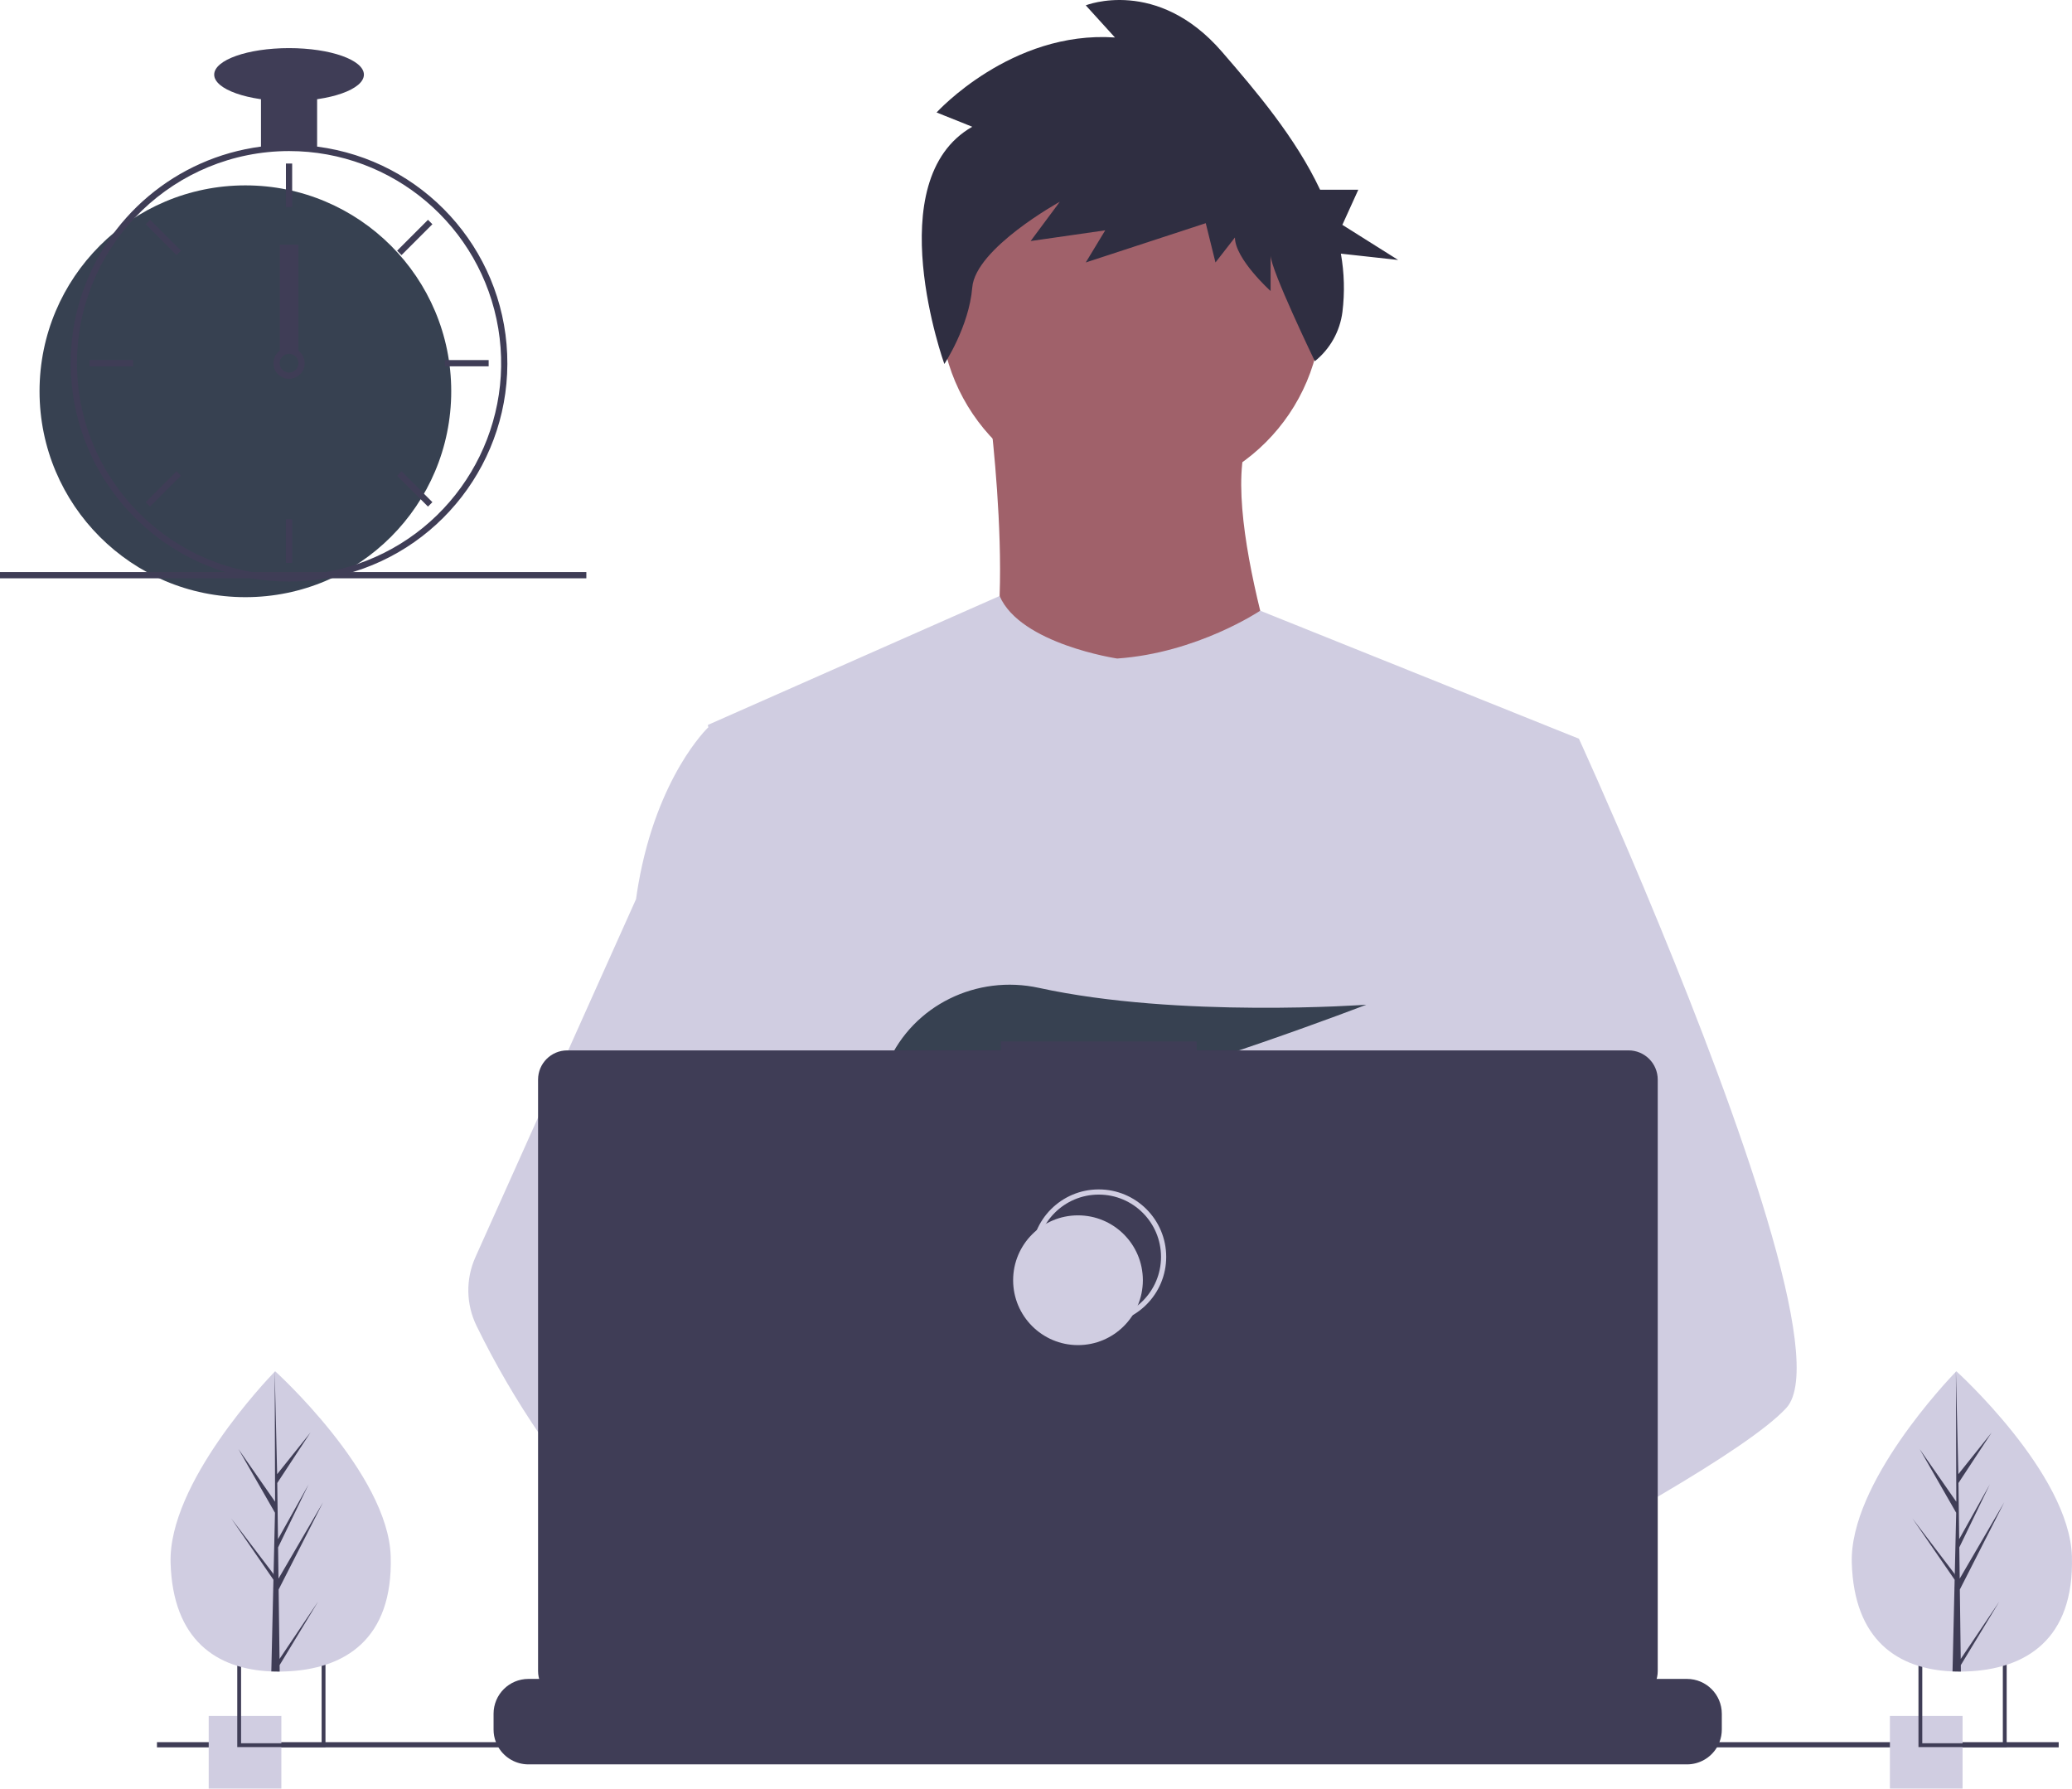
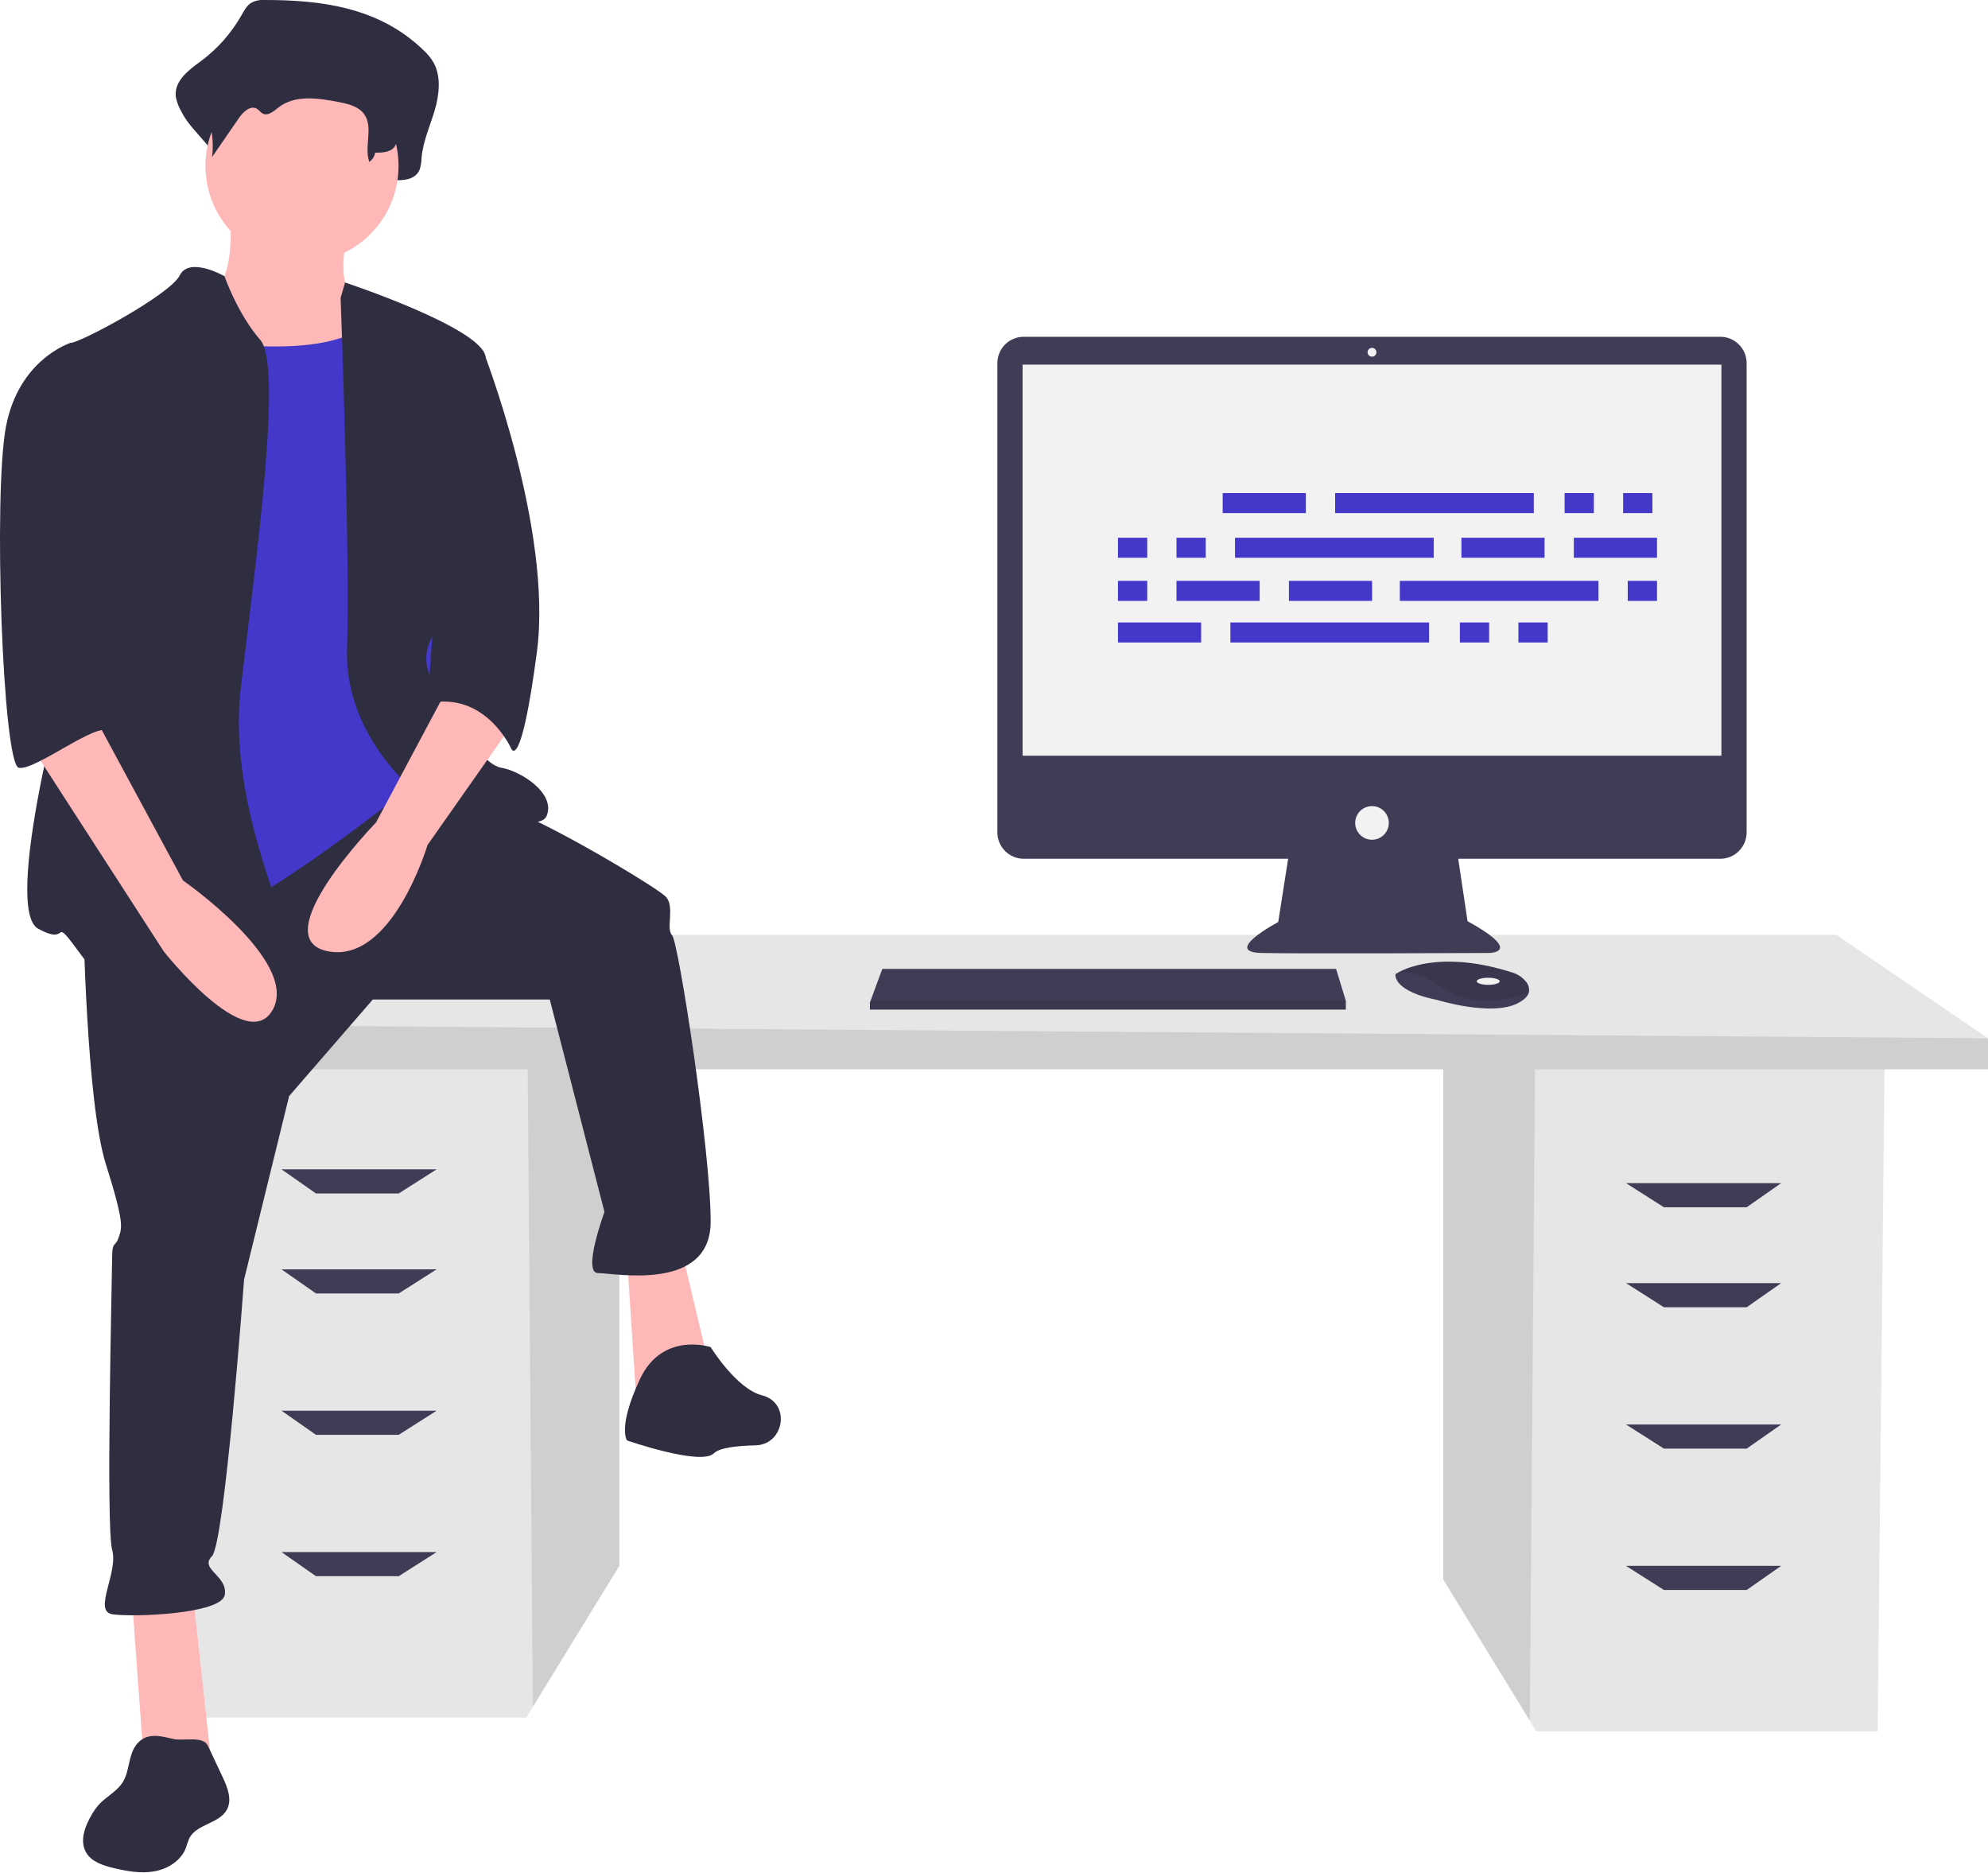
- <svg xmlns="http://www.w3.org/2000/svg" id="b4850822-491f-41e2-90b8-9be7376dfe8f" data-name="Layer 1" width="798.627" height="689.223" viewBox="0 0 798.627 689.223">
-   <circle cx="435.922" cy="118.405" r="73.536" fill="#a0616a" />
-   <path d="M581.722,260.562s13.855,104.443-7.46,116.166,126.823,12.789,126.823,12.789S668.047,298.928,682.968,271.219Z" transform="translate(-200.6864 -105.3887)" fill="#a0616a" />
-   <path d="M809.257,390.045l-12.32,56.1-26.05,118.69-.78,6.5-8.99,75.25-5.98,49.99-4.01,33.58c-24.38,12.53-42.05,21.18-42.05,21.18s-1.52-7.62-3.97-17.37c-17.11,5.13-48.77,13.64-75.6,15.34,9.77,10.89,14.26,21.12,8.17,28.67-18.38,22.76-94.26-24.92-120.8-42.7a71.841,71.841,0,0,0-.7,12.86l-20.31-15.62,2.01-35.94,3.39-60.81,4.26-76.26a80.064,80.064,0,0,1-3.37-10.03c-6.22-22.12-13.77-66.29-19.56-103.33-4.66-29.81-8.16-55-8.9-60.36-.1-.7-.15-1.06-.15-1.06l112.43-49.68c7.99,18.53,45.3,24.1,45.3,24.1,30.91-2.13,55.14-18.43,55.14-18.43Z" transform="translate(-200.6864 -105.3887)" fill="#d0cde1" />
-   <path d="M717.607,730.025s-4.76,1.63-12.5,3.94c-17.11,5.13-48.77,13.64-75.6,15.34-23.1,1.48-42.62-2.08-46.19-17.15-1.53-6.48.64-11.81,5.37-16.19,14.12-13.09,51-17.78,80.25-19.39,8.26-.45,15.9-.66,22.26-.74,10.8-.14,17.88.08,17.88.08l.17.66Z" transform="translate(-200.6864 -105.3887)" fill="#a0616a" />
-   <path d="M575.433,154.235,561.683,148.731s28.749-31.651,68.747-28.898l-11.25-12.385s27.499-11.009,52.498,17.89c13.141,15.191,28.346,33.048,37.825,53.163h14.725l-6.146,13.532,21.509,13.532-22.077-2.431a75.617,75.617,0,0,1,.599,22.445A29.041,29.041,0,0,1,707.48,244.576h0s-17.052-35.296-17.052-40.8V217.537s-13.749-12.385-13.749-20.642L669.179,206.528l-3.75-15.137-46.248,15.137,7.5-12.385-28.749,4.128,11.25-15.137s-32.499,17.89-33.749,33.027c-1.25,15.137-10.762,29.481-10.762,29.481S539.184,174.877,575.433,154.235Z" transform="translate(-200.6864 -105.3887)" fill="#2f2e41" />
-   <path d="M889.187,647.955c-7.49,8.12-26.05,20.35-48.55,33.59-8.37,4.92-17.28,9.99-26.37,15.03-21.69,12.03-44.4,23.95-63.14,33.58-24.38,12.53-42.05,21.18-42.05,21.18s-1.52-7.62-3.97-17.37c-3.28-13.05-8.22-29.92-13.37-37.39-.18-.26-.36-.5-.54-.74-1.5-1.97-3.01-3.12-4.5-3.12l74.42-46.13,32.16-19.94-23.17-55.31-29.06-69.38,17.54-55.81,17.63-56.1h33.04s10.94,23.88,24.93,57.18c2.09,4.98,4.25,10.17,6.45,15.53C869.417,532.755,905.297,630.505,889.187,647.955Z" transform="translate(-200.6864 -105.3887)" fill="#d0cde1" />
-   <path d="M637.677,777.975c-18.38,22.76-94.26-24.92-120.8-42.7-5.78-3.87-9.22-6.32-9.22-6.32l24.28-32.38,7.69-10.25s6.88,3.65,17.05,9.59c.37.22.74.44,1.12.66,8.77,5.15,19.78,11.88,30.89,19.39,15.33,10.37,30.83,22.2,40.82,33.34C639.277,760.195,643.767,770.425,637.677,777.975Z" transform="translate(-200.6864 -105.3887)" fill="#a0616a" />
-   <path d="M556.677,695.915a47.782,47.782,0,0,0-8.1.66c-22.99,3.95-29.77,24.76-31.7,38.7a71.841,71.841,0,0,0-.7,12.86l-20.31-15.62-7.4-5.69c-17.81-6.21-33.68-17.24-47.44-30.25a238.482,238.482,0,0,1-31.95-37.89,334.15,334.15,0,0,1-24.72-42.4,31.184,31.184,0,0,1-.43-26.45l25.15-56.05,36.76-81.92q.405-2.925.89-5.72c7.29-41.8,26.82-60.36,26.82-60.36h14.92l9.98,60.36,12.4,74.99-8.69,28.34-20.08,65.45,19.19,20.84Z" transform="translate(-200.6864 -105.3887)" fill="#d0cde1" />
-   <path d="M573.563,521.195l12.755,14.881c4.739-.904,9.687-1.965,14.784-3.158l-3.663-11.723,8.957,10.45c53.997-13.281,120.927-39.101,120.927-39.101s-72.257,5.298-126.208-6.489c-23.871-5.215-48.431,6.618-58.226,29.002-5.694,13.011-4.799,24.283,15.394,24.283a133.375,133.375,0,0,0,20.353-1.914Z" transform="translate(-200.6864 -105.3887)" fill="#374151" />
-   <path d="M864.337,765.775v6.07a13.34,13.34,0,0,1-.91,4.87,13.688,13.688,0,0,1-.97,2,13.437,13.437,0,0,1-11.55,6.56h-446.55a13.437,13.437,0,0,1-11.55-6.56,13.682,13.682,0,0,1-.97-2,13.34,13.34,0,0,1-.91-4.87v-6.07a13.426,13.426,0,0,1,13.43-13.43h25.74v-2.83a.559.559,0,0,1,.56-.56h13.43a.559.559,0,0,1,.56.56v2.83h8.39v-2.83a.559.559,0,0,1,.56-.56h13.43a.559.559,0,0,1,.56.56v2.83h8.4v-2.83a.559.559,0,0,1,.56-.56h13.43a.559.559,0,0,1,.56.56v2.83h8.39v-2.83a.559.559,0,0,1,.56-.56h13.43a.559.559,0,0,1,.56.56v2.83h8.39v-2.83a.559.559,0,0,1,.56-.56h13.43a.559.559,0,0,1,.56.56v2.83h8.4v-2.83a.559.559,0,0,1,.56-.56h13.43a.559.559,0,0,1,.56.56v2.83h8.39v-2.83a.559.559,0,0,1,.56-.56h105.2a.559.559,0,0,1,.56.56v2.83h8.4v-2.83a.559.559,0,0,1,.56-.56h13.43a.566.566,0,0,1,.56.56v2.83h8.39v-2.83a.559.559,0,0,1,.56-.56h13.43a.559.559,0,0,1,.56.56v2.83h8.39v-2.83a.559.559,0,0,1,.56-.56h13.43a.559.559,0,0,1,.56.56v2.83h8.4v-2.83a.559.559,0,0,1,.56-.56h13.43a.557.557,0,0,1,.55.56v2.83h8.4v-2.83a.559.559,0,0,1,.56-.56h13.43a.559.559,0,0,1,.56.56v2.83h8.39v-2.83a.559.559,0,0,1,.56-.56h13.43a.559.559,0,0,1,.56.56v2.83h39.17A13.426,13.426,0,0,1,864.337,765.775Z" transform="translate(-200.6864 -105.3887)" fill="#3f3d56" />
-   <rect x="60.5" y="671.326" width="733" height="2" fill="#3f3d56" />
-   <path d="M828.381,510.145H661.938v-3.431H586.466v3.431h-167.129a11.259,11.259,0,0,0-11.259,11.259V749.315a11.259,11.259,0,0,0,11.259,11.259H828.381a11.259,11.259,0,0,0,11.259-11.259V521.404A11.259,11.259,0,0,0,828.381,510.145Z" transform="translate(-200.6864 -105.3887)" fill="#3f3d56" />
-   <circle cx="423.5" cy="484.326" r="25" fill="none" stroke="#d0cde1" stroke-miterlimit="10" stroke-width="2" />
-   <circle cx="415.5" cy="493.326" r="25" fill="#d0cde1" />
-   <rect x="80.446" y="661.223" width="28" height="28" fill="#d0cde1" />
-   <path d="M292.136,744.612v34h34v-34Zm32.52,32.52h-31.05v-31.04h31.05Z" transform="translate(-200.6864 -105.3887)" fill="#3f3d56" />
-   <rect x="728.446" y="661.223" width="28" height="28" fill="#d0cde1" />
-   <path d="M940.136,744.612v34h34v-34Zm32.52,32.52h-31.05v-31.04h31.05Z" transform="translate(-200.6864 -105.3887)" fill="#3f3d56" />
-   <circle cx="94.58" cy="150.773" r="79.34" fill="#374151" />
-   <path d="M322.915,161.879a85.755,85.755,0,0,0-21.638,0A84.368,84.368,0,0,0,231.662,220.591a83.223,83.223,0,0,0-3.655,21.662c-.036,1.022-.06,2.056-.06,3.089a84.233,84.233,0,0,0,84.149,84.149c1.791,0,3.582-.06,5.349-.168a83.231,83.231,0,0,0,12.334-1.707,84.159,84.159,0,0,0-6.864-165.737Zm15.519,160.857h-.012a80.908,80.908,0,0,1-20.977,4.171c-1.767.12-3.558.18-5.349.18a81.845,81.845,0,0,1-81.745-81.745c0-1.034.024-2.068.06-3.089a81.856,81.856,0,0,1,81.685-78.655,81.749,81.749,0,0,1,26.339,159.138Z" transform="translate(-200.6864 -105.3887)" fill="#3f3d56" />
-   <rect x="110.208" y="63.018" width="2.404" height="16.83" fill="#3f3d56" />
-   <rect x="262.442" y="188.476" width="2.404" height="16.83" transform="translate(-262.6894 138.704) rotate(-45)" fill="#3f3d56" />
-   <rect x="242.373" y="236.928" width="2.404" height="16.83" transform="translate(-202.4538 383.5287) rotate(-90)" fill="#3f3d56" />
-   <rect x="262.442" y="285.379" width="2.404" height="16.83" transform="translate(41.63884 582.5743) rotate(-135)" fill="#3f3d56" />
-   <rect x="359.346" y="188.476" width="2.404" height="16.83" transform="translate(275.5851 485.6705) rotate(-135)" fill="#3f3d56" />
-   <rect x="379.415" y="236.928" width="2.404" height="16.83" transform="translate(-65.41128 520.5713) rotate(-90)" fill="#3f3d56" />
-   <rect x="359.346" y="285.379" width="2.404" height="16.83" transform="translate(-302.8282 235.6077) rotate(-45)" fill="#3f3d56" />
-   <rect x="110.208" y="200.06" width="2.404" height="16.83" fill="#3f3d56" />
-   <path d="M315.703,240.534a6.011,6.011,0,0,0-7.213,0,6.187,6.187,0,0,0-1.719,2.02,6.011,6.011,0,1,0,8.932-2.02Zm-3.606,8.415a3.617,3.617,0,0,1-3.606-3.606,3.671,3.671,0,0,1,.637-2.044,3.603,3.603,0,1,1,2.969,5.65Z" transform="translate(-200.6864 -105.3887)" fill="#3f3d56" />
-   <rect x="100.591" y="35.369" width="21.638" height="21.638" fill="#3f3d56" />
-   <ellipse cx="111.41" cy="28.757" rx="28.851" ry="10.218" fill="#3f3d56" />
-   <rect x="107.803" y="94.273" width="7.213" height="40.872" fill="#3f3d56" />
-   <rect y="220.44" width="226" height="2.404" fill="#3f3d56" />
-   <path d="M351.28,705.143c.933,31.95-17.735,43.659-41.163,44.343q-.816.024-1.625.029-1.63.012-3.228-.054c-21.188-.88-37.96-12.127-38.828-41.84-.898-30.75,37.269-70.703,40.133-73.658l.005-.003c.109-.113.164-.169.164-.169S350.347,673.195,351.28,705.143Z" transform="translate(-200.6864 -105.3887)" fill="#d0cde1" />
-   <path d="M308.43,744.644l14.882-22.131-14.852,24.512.031,2.49q-1.63.012-3.228-.054L306.002,717.449l-.02-.247.027-.048.071-3.025-16.298-23.663,16.279,21.399.058.639.558-24.186-14.077-24.533,14.117,20.284-.147-50.108 0-.167.005.164.934,39.491,12.829-16.041-12.787,19.444.28,21.634,11.806-21.114-11.762,24.295.156,12.03,17.169-29.411-17.117,33.608Z" transform="translate(-200.6864 -105.3887)" fill="#3f3d56" />
-   <path d="M999.28,705.143c.933,31.95-17.735,43.659-41.163,44.343q-.816.024-1.625.029-1.63.012-3.228-.054c-21.188-.88-37.96-12.127-38.828-41.84-.898-30.75,37.269-70.703,40.133-73.658l.005-.003c.109-.113.164-.169.164-.169S998.347,673.195,999.28,705.143Z" transform="translate(-200.6864 -105.3887)" fill="#d0cde1" />
-   <path d="M956.43,744.644l14.882-22.131-14.852,24.512.031,2.49q-1.63.012-3.228-.054L954.002,717.449l-.02-.247.027-.048.071-3.025-16.298-23.663,16.279,21.399.058.639.558-24.186-14.077-24.533,14.117,20.284-.147-50.108 0-.167.005.164.934,39.491,12.829-16.041-12.787,19.444.28,21.634,11.806-21.114-11.762,24.295.156,12.03,17.169-29.411-17.117,33.608Z" transform="translate(-200.6864 -105.3887)" fill="#3f3d56" />
+ <svg xmlns="http://www.w3.org/2000/svg" id="b52d7e2d-d80f-4111-b6ed-d15502ee1edd" data-name="Layer 1" width="711.188" height="669.683" viewBox="0 0 711.188 669.683">
+   <polygon points="516.326 380.018 516.326 565.013 547.27 615.443 549.625 619.279 671.722 619.279 674.189 380.018 516.326 380.018" fill="#e6e6e6" />
+   <polygon points="516.326 380.018 516.326 565.013 547.27 615.443 549.169 380.018 516.326 380.018" opacity="0.1" />
+   <polygon points="221.566 375.084 221.566 560.08 190.622 610.51 188.267 614.345 66.17 614.345 63.703 375.084 221.566 375.084" fill="#e6e6e6" />
+   <polygon points="221.566 375.084 221.566 560.08 190.622 610.51 188.723 375.084 221.566 375.084" opacity="0.1" />
+   <polygon points="711.188 371.385 711.188 382.484 47.67 382.484 47.67 366.451 109.335 334.385 656.923 334.385 711.188 371.385" fill="#e6e6e6" />
+   <polygon points="711.188 371.385 711.188 382.484 47.67 382.484 47.67 366.451 711.188 371.385" opacity="0.1" />
+   <polygon points="142.635 426.883 113.035 426.883 100.702 418.25 156.201 418.25 142.635 426.883" fill="#3f3d56" />
+   <polygon points="142.635 462.649 113.035 462.649 100.702 454.016 156.201 454.016 142.635 462.649" fill="#3f3d56" />
+   <polygon points="142.635 513.215 113.035 513.215 100.702 504.581 156.201 504.581 142.635 513.215" fill="#3f3d56" />
+   <polygon points="142.635 563.78 113.035 563.78 100.702 555.147 156.201 555.147 142.635 563.78" fill="#3f3d56" />
+   <polygon points="595.257 431.816 624.857 431.816 637.19 423.183 581.691 423.183 595.257 431.816" fill="#3f3d56" />
+   <polygon points="595.257 467.582 624.857 467.582 637.19 458.949 581.691 458.949 595.257 467.582" fill="#3f3d56" />
+   <polygon points="595.257 518.148 624.857 518.148 637.19 509.515 581.691 509.515 595.257 518.148" fill="#3f3d56" />
+   <polygon points="595.257 568.713 624.857 568.713 637.19 560.08 581.691 560.08 595.257 568.713" fill="#3f3d56" />
+   <path d="M859.82,235.615H610.634a9.423,9.423,0,0,0-9.424,9.424V412.897a9.423,9.423,0,0,0,9.424,9.424h94.593l-3.544,22.626s-20.253,10.759-6.013,11.076,81.328,0,81.328,0,12.974,0-7.595-11.392l-3.334-22.31h93.75a9.423,9.423,0,0,0,9.424-9.424V245.039A9.423,9.423,0,0,0,859.82,235.615Z" transform="translate(-244.406 -115.1587)" fill="#3f3d56" />
+   <rect x="365.823" y="130.424" width="249.996" height="139.871" fill="#f2f2f2" />
+   <circle cx="490.821" cy="125.994" r="1.582" fill="#f2f2f2" />
+   <circle cx="490.821" cy="294.346" r="6.013" fill="#f2f2f2" />
+   <polygon points="481.452 357.952 481.452 361.117 311.202 361.117 311.202 358.585 311.436 357.952 315.632 346.56 477.971 346.56 481.452 357.952" fill="#3f3d56" />
+   <path d="M791.376,470.013c-.31,1.326-1.481,2.725-4.127,4.047-9.493,4.747-28.797-1.266-28.797-1.266s-14.873-2.532-14.873-9.177a11.866,11.866,0,0,1,1.304-.775c3.991-2.112,17.225-7.322,40.691.221a9.786,9.786,0,0,1,4.46,2.923A4.667,4.667,0,0,1,791.376,470.013Z" transform="translate(-244.406 -115.1587)" fill="#3f3d56" />
+   <path d="M791.376,470.013c-11.62,4.452-21.977,4.785-32.607-2.598a23.343,23.343,0,0,0-13.886-4.573c3.991-2.112,17.225-7.322,40.691.221a9.786,9.786,0,0,1,4.46,2.923A4.667,4.667,0,0,1,791.376,470.013Z" transform="translate(-244.406 -115.1587)" opacity="0.1" />
+   <ellipse cx="532.4" cy="350.99" rx="4.114" ry="1.266" fill="#f2f2f2" />
+   <polygon points="481.452 357.952 481.452 361.117 311.202 361.117 311.202 358.585 311.436 357.952 481.452 357.952" opacity="0.1" />
+   <path d="M339.068,115.159a8.554,8.554,0,0,0-4.961,1.108c-1.476,1.011-2.406,2.782-3.356,4.429a52.986,52.986,0,0,1-14.434,16.305c-4.289,3.142-9.742,7.06-9.008,12.853a17.372,17.372,0,0,0,2.091,5.426c3.957,7.987,14.754,14.159,13.692,23.273,3.931-6.581-1.327-9.835,2.604-16.416,1.872-3.134,5.124-6.672,7.951-4.704.946.659,1.568,1.841,2.553,2.419,2.351,1.38,4.853-1.258,6.934-3.126,7.177-6.443,17.383-4.755,26.314-2.747,4.216.948,8.847,2.191,11.34,6.221,3.277,5.298-3.113,11.02-4.728,17.01a3.264,3.264,0,0,0,3.503,4.062c2.68-.264,5.854-.481,6.013-1.657,3.372.12,7.503-.262,8.947-3.772a14.762,14.762,0,0,0,.693-4.293c.53-5.897,3.033-11.277,4.691-16.89s2.379-12.191-.419-17.167a19.864,19.864,0,0,0-3.666-4.456C379.94,117.67,359.063,115.136,339.068,115.159Z" transform="translate(-244.406 -115.1587)" fill="#2f2e41" />
+   <path d="M326.544,190.064s3.453,28.778-9.209,31.081,11.511,41.441,11.511,41.441l57.557,6.907-13.814-46.045s-9.209-3.453-3.453-26.476S326.544,190.064,326.544,190.064Z" transform="translate(-244.406 -115.1587)" fill="#ffb8b8" />
+   <polygon points="47.028 569.318 51.633 632.631 75.806 632.631 68.9 569.318 47.028 569.318" fill="#ffb8b8" />
+   <polygon points="224.303 449.6 227.756 502.552 254.233 491.041 243.872 447.298 224.303 449.6" fill="#ffb8b8" />
+   <path d="M274.167,442.738s1.151,66.766,8.058,88.637,5.756,23.023,4.605,26.476-2.302,1.151-2.302,6.907-2.302,96.695,0,104.753-6.907,21.872,0,23.023,39.139,0,40.29-6.907-9.209-9.209-4.605-13.814,11.511-98.998,11.511-98.998l16.116-65.615,29.93-34.534H441.082l19.569,75.975s-8.058,21.872-2.302,21.872,40.29,6.907,40.29-18.418S487.127,451.947,484.825,449.645s1.151-10.36-2.302-13.814-43.743-27.627-58.708-32.232S387.857,393.515,387.857,393.515Z" transform="translate(-244.406 -115.1587)" fill="#2f2e41" />
+   <path d="M498.639,596.991s-17.267-5.756-25.325,11.511-4.605,21.872-4.605,21.872,26.476,9.209,31.081,4.605c2.003-2.003,8.365-2.699,14.913-2.846,9.973-.224,12.626-14.333,3.207-17.619q-.421-.147-.853-.255C507.848,611.955,498.639,596.991,498.639,596.991Z" transform="translate(-244.406 -115.1587)" fill="#2f2e41" />
+   <circle cx="108.038" cy="59.365" r="34.534" fill="#ffb8b8" />
+   <path d="M307.55,235.534s56.406,11.511,70.219-6.907,19.569,51.801,19.569,51.801l6.907,73.673-10.36,40.29s-54.103,43.743-71.37,47.197-43.743,5.756-43.743,5.756,8.058-127.776,8.058-130.078S307.55,235.534,307.55,235.534Z" transform="translate(-244.406 -115.1587)" fill="#4338ca" />
+   <path d="M324.704,213.945s-12.55-7.189-16.003-.282S273.016,237.836,269.562,237.836s6.907,95.544,2.302,107.056S245.389,440.436,258.051,447.343s3.453-6.907,16.116,10.36,74.824,17.267,78.277,10.36-27.627-58.708-21.872-107.056,14.965-115.114,6.907-124.323S324.704,213.945,324.704,213.945Z" transform="translate(-244.406 -115.1587)" fill="#2f2e41" />
+   <path d="M366.258,221.72l1.603-5.518s47.895,15.878,50.198,26.238,1.151,82.882-6.907,88.637-19.569,14.965-11.511,28.778,17.267,28.778,24.174,29.93,19.569,9.209,16.116,17.267-44.894-6.907-44.894-6.907-27.627-20.72-26.476-52.952S366.258,221.72,366.258,221.72Z" transform="translate(-244.406 -115.1587)" fill="#2f2e41" />
+   <path d="M406.548,357.554l-27.627,51.801s-40.29,41.441-17.267,46.045,35.685-37.987,35.685-37.987l29.93-42.592Z" transform="translate(-244.406 -115.1587)" fill="#ffb8b8" />
+   <path d="M340.75,124.195a7.838,7.838,0,0,0-4.039.783,9.413,9.413,0,0,0-2.732,3.131,39.773,39.773,0,0,1-11.75,11.524c-3.491,2.221-7.93,4.99-7.333,9.084a11.359,11.359,0,0,0,1.702,3.835,30.163,30.163,0,0,1,3.665,18.801l9.6-13.954c1.524-2.215,4.171-4.715,6.472-3.324.77.466,1.276,1.301,2.078,1.71,1.914.975,3.95-.889,5.644-2.21,5.842-4.554,14.15-3.361,21.421-1.942,3.432.67,7.202,1.549,9.231,4.397,3.372,4.733-.149,11.572,1.819,17.04a5.023,5.023,0,0,0,2.079-3.317c2.745.085,6.107-.185,7.283-2.666a9.188,9.188,0,0,0,.564-3.034c.432-4.168,2.469-7.971,3.819-11.938s1.937-8.616-.341-12.133a14.681,14.681,0,0,0-2.984-3.149C374.022,125.97,357.027,124.178,340.75,124.195Z" transform="translate(-244.406 -115.1587)" fill="#2f2e41" />
+   <path d="M406.548,237.836l10.725,2.847s24.96,63.919,19.204,107.662-9.209,34.534-9.209,34.534-9.209-20.72-29.93-16.116Z" transform="translate(-244.406 -115.1587)" fill="#2f2e41" />
+   <path d="M293.029,739.422c-2.776,3.772-2.219,9.165-4.678,13.151-2.131,3.455-6.148,5.267-8.814,8.329a22.326,22.326,0,0,0-2.266,3.26c-2.473,4.143-4.483,9.452-2.048,13.616,1.959,3.35,6.078,4.66,9.855,5.552,4.774,1.128,9.734,2.031,14.564,1.169s9.549-3.819,11.271-8.412a32.5,32.5,0,0,1,1.205-3.401c2.617-5.153,10.827-5.209,13.506-10.33,1.875-3.584.151-7.916-1.571-11.576l-5.261-11.177c-1.746-3.709-8.824-1.576-12.513-2.465C301.465,735.978,296.491,734.701,293.029,739.422Z" transform="translate(-244.406 -115.1587)" fill="#2f2e41" />
+   <path d="M254.598,380.577l48.348,74.824s29.93,37.987,39.139,20.72-32.232-46.045-32.232-46.045L278.772,372.519Z" transform="translate(-244.406 -115.1587)" fill="#ffb8b8" />
+   <path d="M278.772,240.138,269.562,237.836s-18.418,5.756-23.023,29.93-1.151,120.869,4.605,122.02,28.427-16.837,32.056-13.023-7.882-15.756-4.429-26.116S278.772,240.138,278.772,240.138Z" transform="translate(-244.406 -115.1587)" fill="#2f2e41" />
+   <g id="f3c2397c-d780-4cc6-97d8-1503d8277a2c" data-name="Group 13">
+     <rect id="ad41612f-86f7-46b2-a964-3a5da7bcf3cf" data-name="Rectangle 55" x="437.407" y="176.363" width="29.752" height="7.163" fill="#4338ca" />
+     <rect id="b9a0b375-cc2a-4c59-8850-661af54e4f62" data-name="Rectangle 56" x="559.722" y="176.363" width="10.468" height="7.163" fill="#4338ca" />
+     <rect id="e174c2ab-9bc5-41ec-b37c-b06fbf8a9878" data-name="Rectangle 57" x="580.659" y="176.363" width="10.468" height="7.163" fill="#4338ca" />
+     <rect id="ba2479ac-4c7d-43b4-a028-73b1e20e4002" data-name="Rectangle 58" x="477.628" y="176.363" width="71.075" height="7.163" fill="#4338ca" />
+     <rect id="ac60ef86-00f2-480b-8171-28b6fdfc1958" data-name="Rectangle 59" x="399.941" y="222.644" width="29.752" height="7.163" fill="#4338ca" />
+     <rect id="b3d8298d-cd65-487a-8b19-4cee946356e7" data-name="Rectangle 60" x="522.256" y="222.644" width="10.468" height="7.163" fill="#4338ca" />
+     <rect id="ed27f15f-f0c4-4569-8330-a6688f8e356c" data-name="Rectangle 61" x="543.193" y="222.644" width="10.468" height="7.163" fill="#4338ca" />
+     <rect id="f685c005-adaf-4d60-acda-005b037d82a6" data-name="Rectangle 62" x="440.162" y="222.644" width="71.075" height="7.163" fill="#4338ca" />
+     <rect id="eca7c7fc-83f8-48ca-a588-6606db47af3f" data-name="Rectangle 63" x="522.807" y="192.341" width="29.752" height="7.163" fill="#4338ca" />
+     <rect id="a71b5b2f-f8b9-481d-a301-5e3357e5fe42" data-name="Rectangle 64" x="563.028" y="192.341" width="29.752" height="7.163" fill="#4338ca" />
+     <rect id="abb3a25a-f854-41fc-8391-e6ad9fbe2417" data-name="Rectangle 66" x="399.941" y="192.341" width="10.468" height="7.163" fill="#4338ca" />
+     <rect id="add2b425-b775-4eb5-9c25-8c4c14f957c9" data-name="Rectangle 67" x="420.878" y="192.341" width="10.468" height="7.163" fill="#4338ca" />
+     <rect id="b7159612-3b84-4b0b-a885-612eaab04c06" data-name="Rectangle 68" x="441.815" y="192.341" width="71.075" height="7.163" fill="#4338ca" />
+     <rect id="edfc7301-4de5-47dc-80e2-1ae2da982d6d" data-name="Rectangle 69" x="461.099" y="207.768" width="29.752" height="7.163" fill="#4338ca" />
+     <rect id="e1009f91-6275-4375-80fa-0d778e331fdc" data-name="Rectangle 70" x="420.878" y="207.768" width="29.752" height="7.163" fill="#4338ca" />
+     <rect id="a060fb9f-1f1a-4862-9a69-16dd49199e18" data-name="Rectangle 71" x="399.941" y="207.768" width="10.468" height="7.163" fill="#4338ca" />
+     <rect id="b6754d5f-104f-449c-b9a9-cf9ac82bf5fe" data-name="Rectangle 73" x="582.312" y="207.768" width="10.468" height="7.163" fill="#4338ca" />
+     <rect id="e6ed1ccd-2cfd-450f-a339-07df3a1ee6bb" data-name="Rectangle 74" x="500.768" y="207.768" width="71.075" height="7.163" fill="#4338ca" />
+   </g>
</svg>
